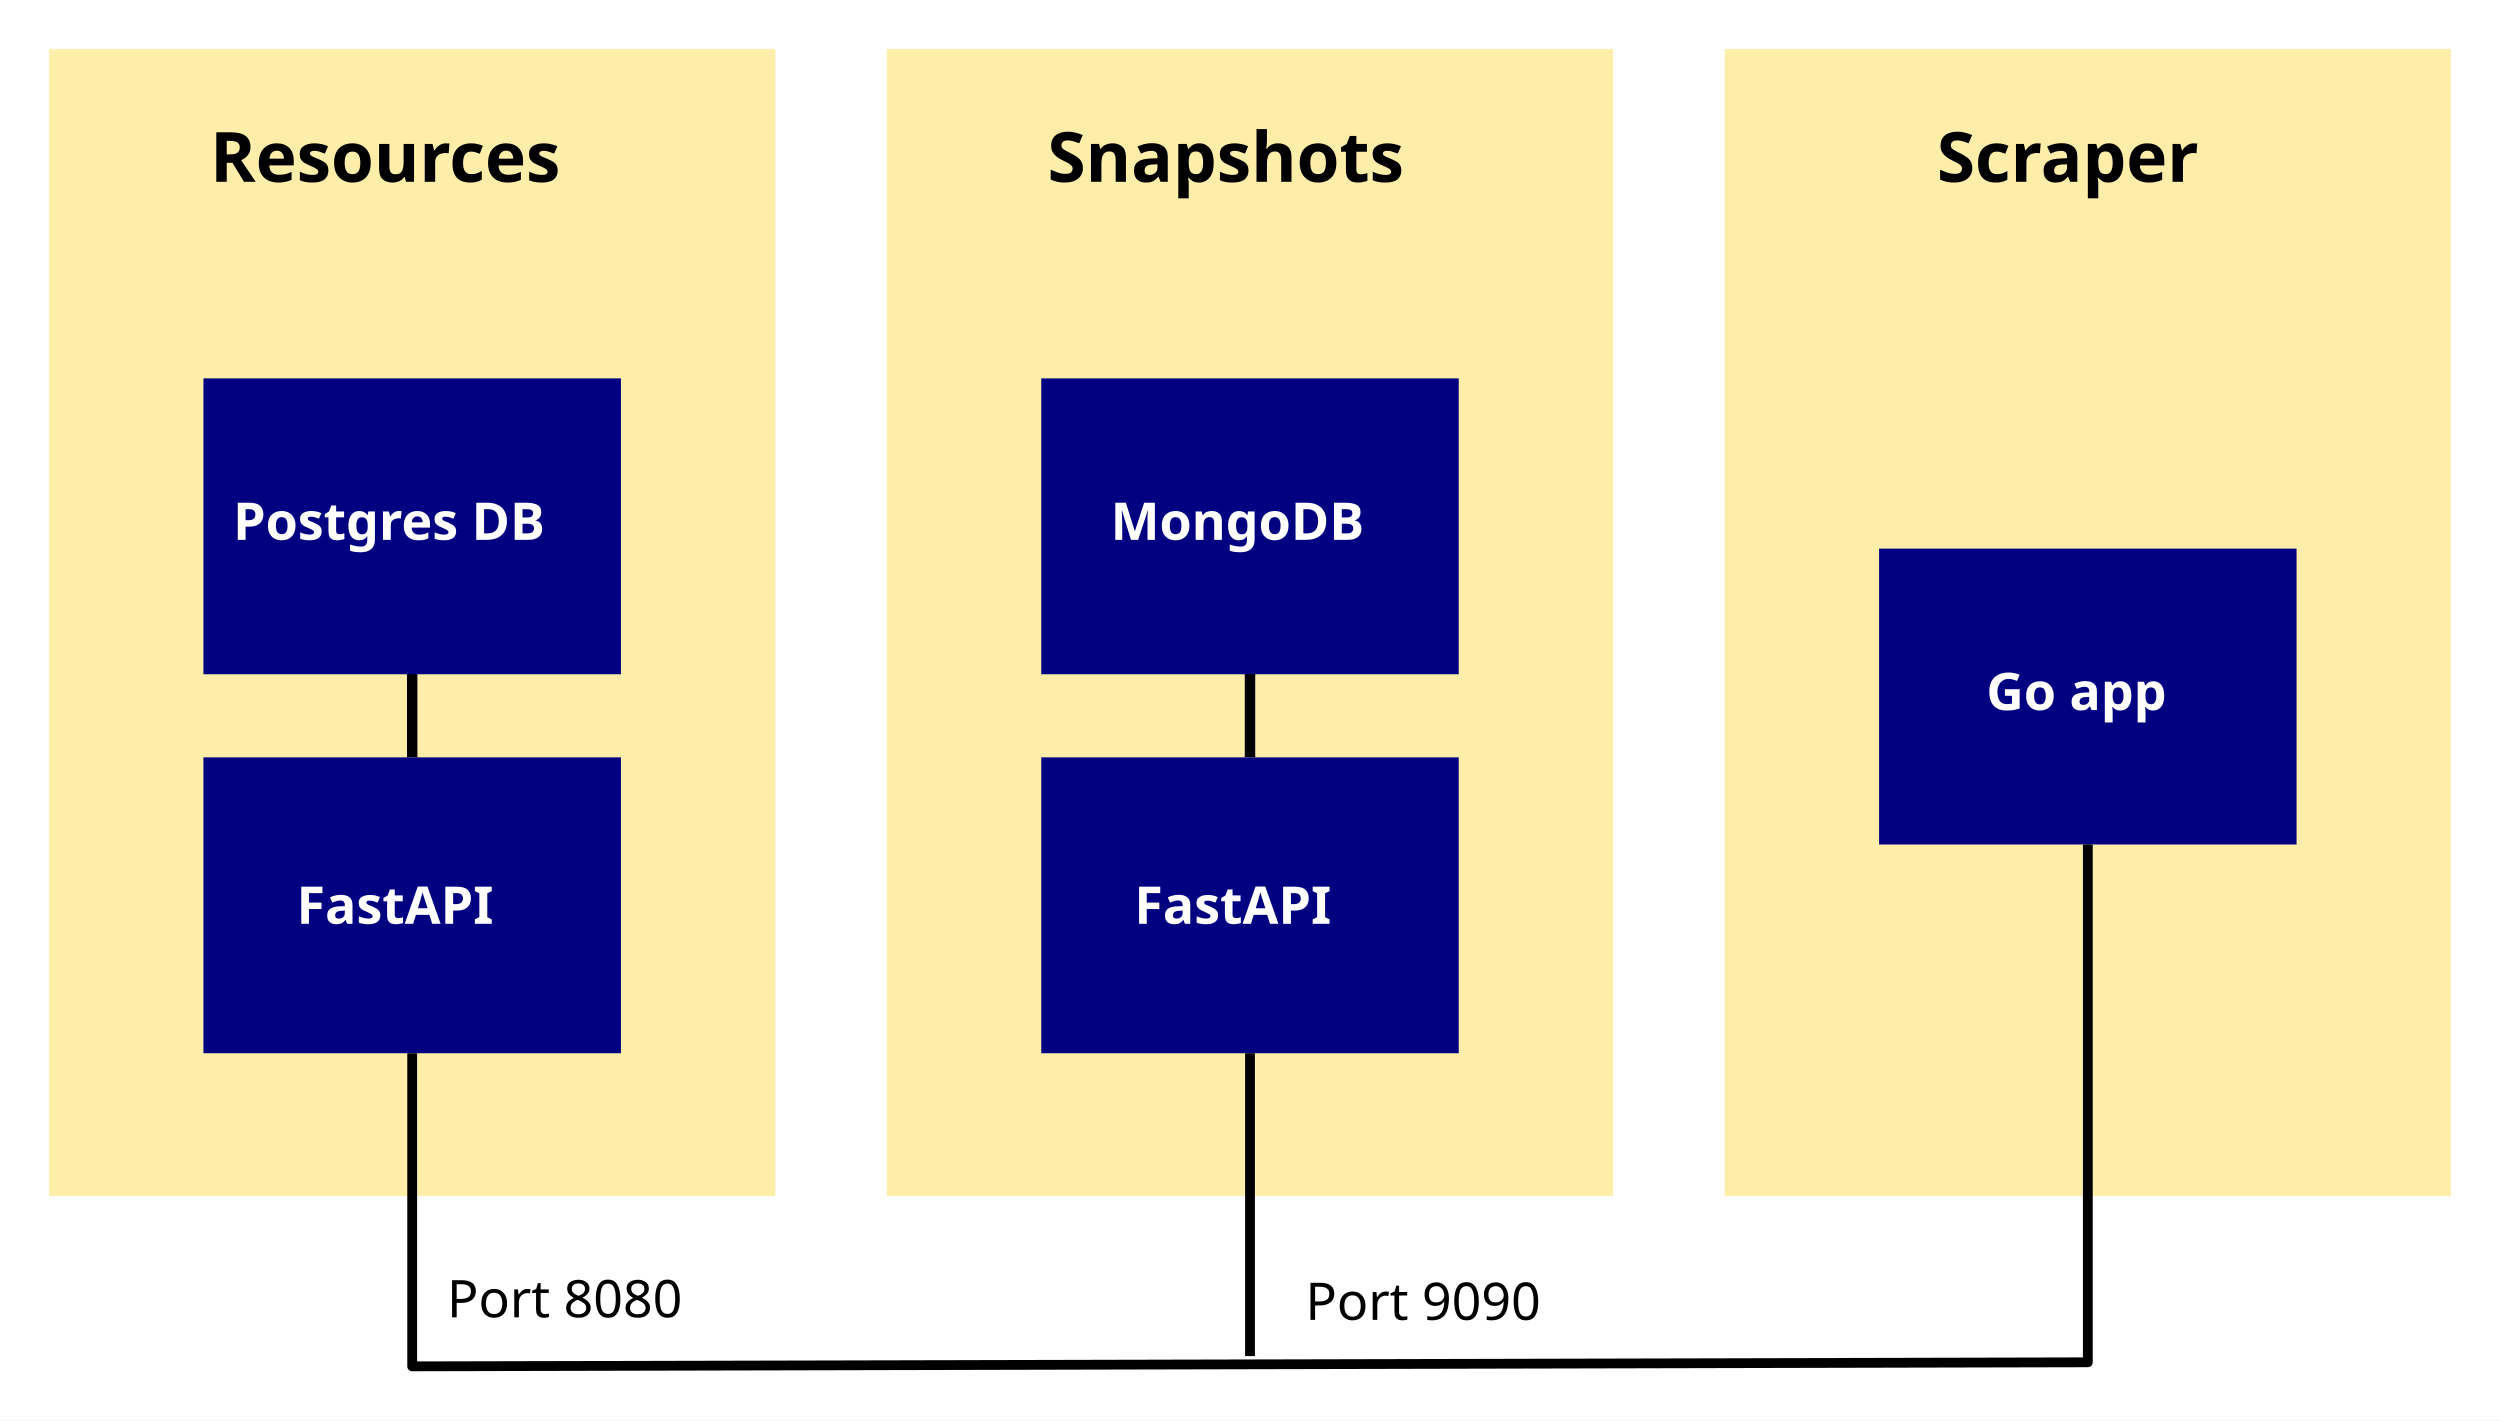
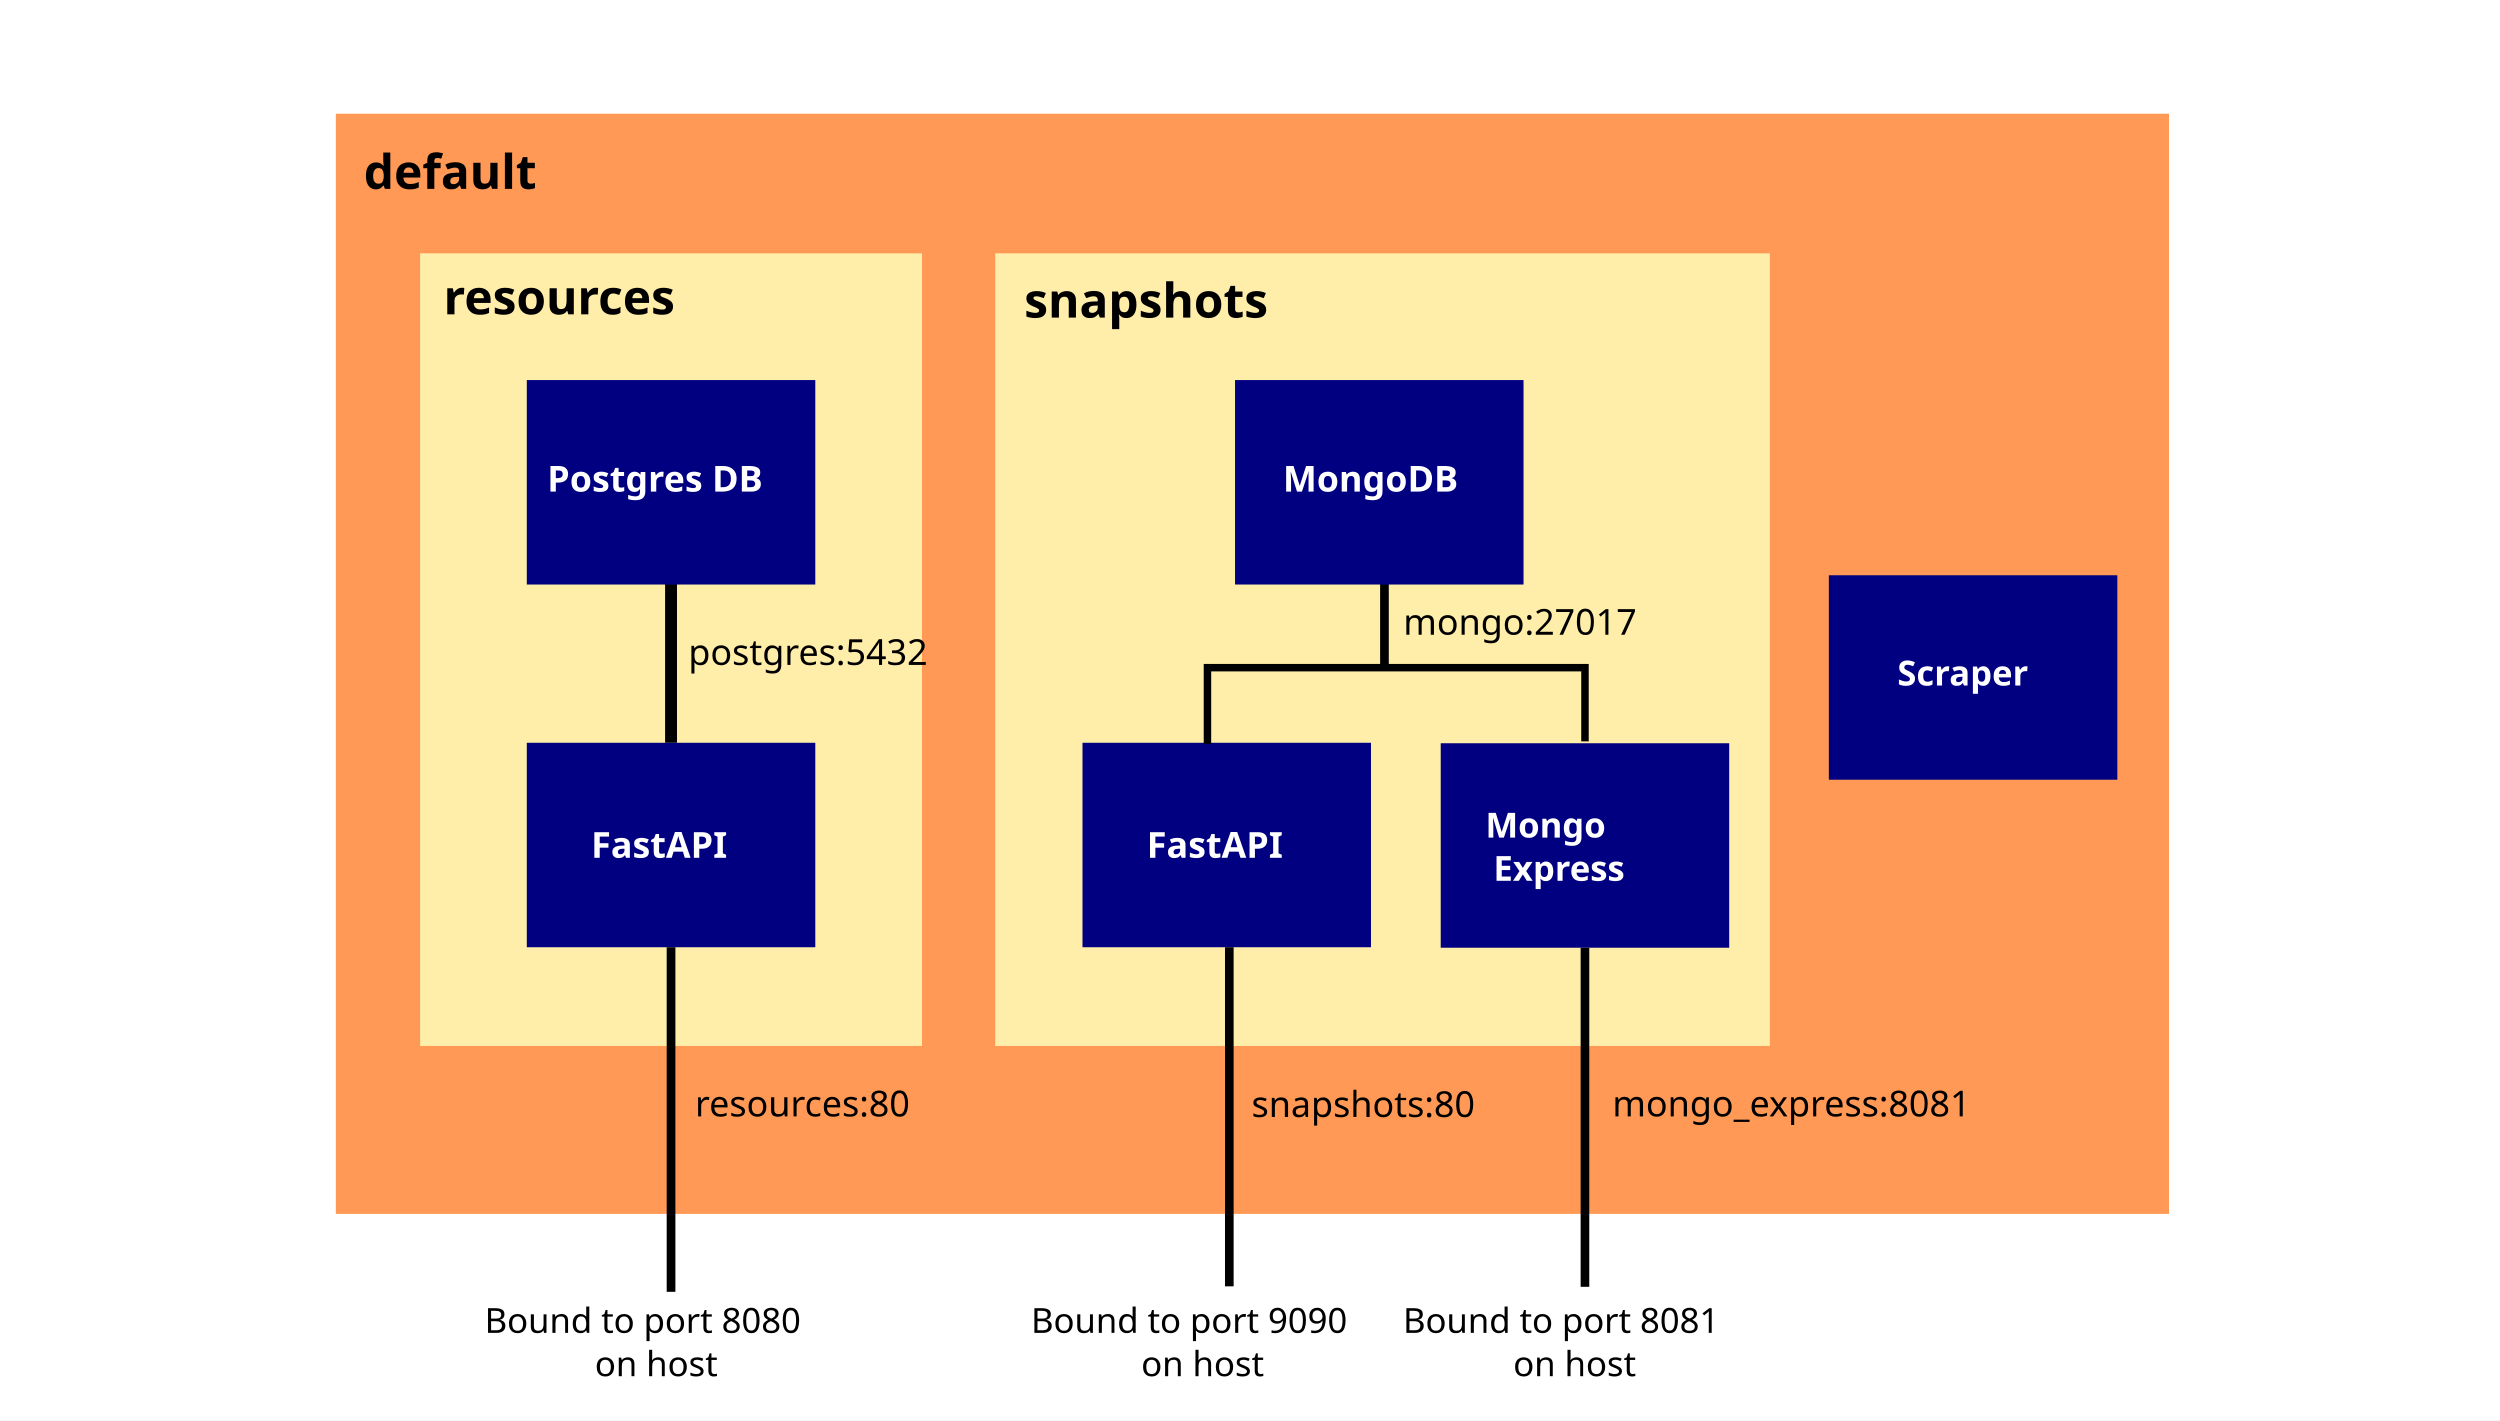
<svg xmlns="http://www.w3.org/2000/svg" width="254.783mm" height="144.749mm" viewBox="0 0 254.783 144.749" version="1.1" id="svg5">
  <defs id="defs2" />
-   <g id="layer3">
+   <g id="layer3" style="display:inline">
    <rect style="fill:#ffffff;fill-opacity:1;stroke-width:1;stroke-linecap:butt;stroke-linejoin:round;stroke-miterlimit:4;stroke-dasharray:none" id="rect41469" width="254.783" height="144.749" x="0" y="0" />
  </g>
-   <g id="layer1" transform="translate(-16.89291,-34.65509)" style="display:inline" />
  <g id="layer2" style="display:inline" transform="translate(-16.89291,-34.65509)">
-     <rect style="fill:#ffeeaa;fill-opacity:1;fill-rule:evenodd;stroke-width:0.263" id="rect31" width="74.014" height="116.9" x="21.893" y="39.655" />
-     <path style="fill:none;stroke:#000000;stroke-width:1.065;stroke-linecap:butt;stroke-linejoin:miter;stroke-miterlimit:4;stroke-dasharray:none;stroke-opacity:1" d="m 58.9,103.165 v 8.675" id="path23105" />
-     <text xml:space="preserve" style="font-style:normal;font-weight:normal;font-size:10.583px;line-height:1.25;font-family:sans-serif;fill:#000000;fill-opacity:1;stroke:none;stroke-width:0.265" x="38.297" y="53.183" id="text25477">
-       <tspan id="tspan25475" style="font-style:normal;font-variant:normal;font-weight:bold;font-stretch:normal;font-size:7.056px;font-family:sans-serif;-inkscape-font-specification:'sans-serif, Bold';font-variant-ligatures:normal;font-variant-caps:normal;font-variant-numeric:normal;font-variant-east-asian:normal;stroke-width:0.265" x="38.297" y="53.183">Resources</tspan>
+     <rect style="fill:#ff9955;fill-rule:evenodd;stroke-width:0.271" id="rect135" width="186.825" height="112.124" x="51.12" y="46.243" />
+     <rect style="fill:#ffeeaa;fill-opacity:1;fill-rule:evenodd;stroke-width:0.182" id="rect31" width="51.146" height="80.781" x="59.709" y="60.472" />
+     <path style="fill:none;stroke:#000000;stroke-width:1.211;stroke-linecap:butt;stroke-linejoin:miter;stroke-miterlimit:4;stroke-dasharray:none;stroke-opacity:1" d="M 85.281,94.135 V 110.354" id="path23105" />
+     <text xml:space="preserve" style="font-style:normal;font-weight:normal;font-size:7.313px;line-height:1.25;font-family:sans-serif;fill:#000000;fill-opacity:1;stroke:none;stroke-width:0.183" x="62.1" y="66.685" id="text25477">
+       <tspan id="tspan25475" style="font-style:normal;font-variant:normal;font-weight:bold;font-stretch:normal;font-size:4.876px;font-family:sans-serif;-inkscape-font-specification:'sans-serif, Bold';font-variant-ligatures:normal;font-variant-caps:normal;font-variant-numeric:normal;font-variant-east-asian:normal;stroke-width:0.183" x="62.1" y="66.685">resources</tspan>
    </text>
-     <rect style="fill:#000080;fill-opacity:1;stroke-width:0.265" id="rect5923" width="42.547" height="30.154" x="37.627" y="111.84" />
-     <rect style="fill:#000080;fill-opacity:1;stroke-width:0.265" id="rect5923-6" width="42.547" height="30.154" x="37.627" y="73.217" />
-     <text xml:space="preserve" style="font-style:normal;font-weight:normal;font-size:10.583px;line-height:1.25;font-family:sans-serif;fill:#ffffff;fill-opacity:1;stroke:none;stroke-width:0.265" x="40.64" y="89.672" id="text7443">
-       <tspan id="tspan7441" style="font-style:normal;font-variant:normal;font-weight:bold;font-stretch:normal;font-size:5.292px;font-family:sans-serif;-inkscape-font-specification:'sans-serif, Bold';font-variant-ligatures:normal;font-variant-caps:normal;font-variant-numeric:normal;font-variant-east-asian:normal;fill:#ffffff;fill-opacity:1;stroke-width:0.265" x="40.64" y="89.672">Postgres DB</tspan>
+     <text xml:space="preserve" style="font-style:normal;font-weight:normal;font-size:7.313px;line-height:1.25;font-family:sans-serif;display:inline;fill:#000000;fill-opacity:1;stroke:none;stroke-width:0.183" x="53.967" y="53.91" id="text25477-6">
+       <tspan id="tspan25475-1" style="font-style:normal;font-variant:normal;font-weight:bold;font-stretch:normal;font-size:4.876px;font-family:sans-serif;-inkscape-font-specification:'sans-serif, Bold';font-variant-ligatures:normal;font-variant-caps:normal;font-variant-numeric:normal;font-variant-east-asian:normal;stroke-width:0.183" x="53.967" y="53.91">default</tspan>
    </text>
-     <text xml:space="preserve" style="font-style:normal;font-weight:normal;font-size:10.583px;line-height:1.25;font-family:sans-serif;fill:#ffffff;fill-opacity:1;stroke:none;stroke-width:0.265" x="47.113" y="128.801" id="text8569">
-       <tspan id="tspan8567" style="font-style:normal;font-variant:normal;font-weight:bold;font-stretch:normal;font-size:5.292px;font-family:sans-serif;-inkscape-font-specification:'sans-serif, Bold';font-variant-ligatures:normal;font-variant-caps:normal;font-variant-numeric:normal;font-variant-east-asian:normal;fill:#ffffff;stroke-width:0.265" x="47.113" y="128.801">FastAPI</tspan>
+     <rect style="fill:#000080;fill-opacity:1;stroke-width:0.183" id="rect5923" width="29.401" height="20.838" x="70.581" y="110.354" />
+     <rect style="fill:#000080;fill-opacity:1;stroke-width:0.183" id="rect5923-6" width="29.401" height="20.838" x="70.581" y="73.388" />
+     <text xml:space="preserve" style="font-style:normal;font-weight:normal;font-size:7.313px;line-height:1.25;font-family:sans-serif;fill:#ffffff;fill-opacity:1;stroke:none;stroke-width:0.183" x="72.663" y="84.758" id="text7443">
+       <tspan id="tspan7441" style="font-style:normal;font-variant:normal;font-weight:bold;font-stretch:normal;font-size:3.657px;font-family:sans-serif;-inkscape-font-specification:'sans-serif, Bold';font-variant-ligatures:normal;font-variant-caps:normal;font-variant-numeric:normal;font-variant-east-asian:normal;fill:#ffffff;fill-opacity:1;stroke-width:0.183" x="72.663" y="84.758">Postgres DB</tspan>
    </text>
-     <rect style="fill:#ffeeaa;fill-opacity:1;fill-rule:evenodd;stroke-width:0.263" id="rect31-8" width="74.014" height="116.9" x="107.277" y="39.655" />
-     <path style="fill:none;stroke:#000000;stroke-width:1.065;stroke-linecap:butt;stroke-linejoin:miter;stroke-miterlimit:4;stroke-dasharray:none;stroke-opacity:1" d="m 144.284,103.165 v 8.675" id="path23105-3" />
-     <text xml:space="preserve" style="font-style:normal;font-weight:normal;font-size:10.583px;line-height:1.25;font-family:sans-serif;fill:#000000;fill-opacity:1;stroke:none;stroke-width:0.265" x="123.645" y="53.183" id="text25477-9">
-       <tspan id="tspan25475-4" style="font-style:normal;font-variant:normal;font-weight:bold;font-stretch:normal;font-size:7.056px;font-family:sans-serif;-inkscape-font-specification:'sans-serif, Bold';font-variant-ligatures:normal;font-variant-caps:normal;font-variant-numeric:normal;font-variant-east-asian:normal;stroke-width:0.265" x="123.645" y="53.183">Snapshots</tspan>
+     <text xml:space="preserve" style="font-style:normal;font-weight:normal;font-size:7.313px;line-height:1.25;font-family:sans-serif;fill:#ffffff;fill-opacity:1;stroke:none;stroke-width:0.183" x="77.136" y="122.074" id="text8569">
+       <tspan id="tspan8567" style="font-style:normal;font-variant:normal;font-weight:bold;font-stretch:normal;font-size:3.657px;font-family:sans-serif;-inkscape-font-specification:'sans-serif, Bold';font-variant-ligatures:normal;font-variant-caps:normal;font-variant-numeric:normal;font-variant-east-asian:normal;fill:#ffffff;stroke-width:0.183" x="77.136" y="122.074">FastAPI</tspan>
    </text>
-     <rect style="fill:#000080;fill-opacity:1;stroke-width:0.265" id="rect5923-7" width="42.547" height="30.154" x="123.011" y="111.84" />
-     <rect style="fill:#000080;fill-opacity:1;stroke-width:0.265" id="rect5923-6-8" width="42.547" height="30.154" x="123.011" y="73.217" />
-     <text xml:space="preserve" style="font-style:normal;font-weight:normal;font-size:10.583px;line-height:1.25;font-family:sans-serif;fill:#ffffff;fill-opacity:1;stroke:none;stroke-width:0.265" x="130.076" y="89.672" id="text7443-7">
-       <tspan id="tspan7441-6" style="font-style:normal;font-variant:normal;font-weight:bold;font-stretch:normal;font-size:5.292px;font-family:sans-serif;-inkscape-font-specification:'sans-serif, Bold';font-variant-ligatures:normal;font-variant-caps:normal;font-variant-numeric:normal;font-variant-east-asian:normal;fill:#ffffff;fill-opacity:1;stroke-width:0.265" x="130.076" y="89.672">MongoDB</tspan>
+     <rect style="fill:#ffeeaa;fill-opacity:1;fill-rule:evenodd;stroke-width:0.226" id="rect31-8" width="78.943" height="80.781" x="118.319" y="60.472" />
+     <path style="fill:none;stroke:#000000;stroke-width:0.884;stroke-linecap:butt;stroke-linejoin:miter;stroke-miterlimit:4;stroke-dasharray:none;stroke-opacity:1" d="m 157.987,94.135 v 8.643" id="path23105-3" />
+     <text xml:space="preserve" style="font-style:normal;font-weight:normal;font-size:7.313px;line-height:1.25;font-family:sans-serif;fill:#000000;fill-opacity:1;stroke:none;stroke-width:0.183" x="121.279" y="67.025" id="text25477-9">
+       <tspan id="tspan25475-4" style="font-style:normal;font-variant:normal;font-weight:bold;font-stretch:normal;font-size:4.876px;font-family:sans-serif;-inkscape-font-specification:'sans-serif, Bold';font-variant-ligatures:normal;font-variant-caps:normal;font-variant-numeric:normal;font-variant-east-asian:normal;stroke-width:0.183" x="121.279" y="67.025">snapshots</tspan>
    </text>
-     <text xml:space="preserve" style="font-style:normal;font-weight:normal;font-size:10.583px;line-height:1.25;font-family:sans-serif;fill:#ffffff;fill-opacity:1;stroke:none;stroke-width:0.265" x="132.497" y="128.801" id="text8569-9">
-       <tspan id="tspan8567-7" style="font-style:normal;font-variant:normal;font-weight:bold;font-stretch:normal;font-size:5.292px;font-family:sans-serif;-inkscape-font-specification:'sans-serif, Bold';font-variant-ligatures:normal;font-variant-caps:normal;font-variant-numeric:normal;font-variant-east-asian:normal;fill:#ffffff;stroke-width:0.265" x="132.497" y="128.801">FastAPI</tspan>
-     </text>
-     <rect style="fill:#ffeeaa;fill-opacity:1;fill-rule:evenodd;stroke-width:0.263" id="rect31-8-5" width="74.014" height="116.9" x="192.662" y="39.655" />
-     <text xml:space="preserve" style="font-style:normal;font-weight:normal;font-size:10.583px;line-height:1.25;font-family:sans-serif;fill:#000000;fill-opacity:1;stroke:none;stroke-width:0.265" x="214.285" y="53.183" id="text25477-9-0">
-       <tspan id="tspan25475-4-0" style="font-style:normal;font-variant:normal;font-weight:bold;font-stretch:normal;font-size:7.056px;font-family:sans-serif;-inkscape-font-specification:'sans-serif, Bold';font-variant-ligatures:normal;font-variant-caps:normal;font-variant-numeric:normal;font-variant-east-asian:normal;stroke-width:0.265" x="214.285" y="53.183">Scraper</tspan>
-     </text>
-     <g id="g36537" transform="translate(0,17.3491)">
-       <rect style="fill:#000080;fill-opacity:1;stroke-width:0.265" id="rect5923-6-8-5" width="42.547" height="30.154" x="208.396" y="73.217" />
-       <text xml:space="preserve" style="font-style:normal;font-weight:normal;font-size:10.583px;line-height:1.25;font-family:sans-serif;fill:#ffffff;fill-opacity:1;stroke:none;stroke-width:0.265" x="219.318" y="89.672" id="text7443-7-5">
-         <tspan id="tspan7441-6-6" style="font-style:normal;font-variant:normal;font-weight:bold;font-stretch:normal;font-size:5.292px;font-family:sans-serif;-inkscape-font-specification:'sans-serif, Bold';font-variant-ligatures:normal;font-variant-caps:normal;font-variant-numeric:normal;font-variant-east-asian:normal;fill:#ffffff;fill-opacity:1;stroke-width:0.265" x="219.318" y="89.672">Go app</tspan>
+     <rect style="fill:#000080;fill-opacity:1;stroke-width:0.183" id="rect5923-7" width="29.401" height="20.838" x="127.213" y="110.354" />
+     <g id="g63448" transform="translate(-46.6403)">
+       <rect style="fill:#000080;fill-opacity:1;stroke-width:0.183" id="rect5923-6-8" width="29.401" height="20.838" x="189.4" y="73.388" />
+       <text xml:space="preserve" style="font-style:normal;font-weight:normal;font-size:7.313px;line-height:1.25;font-family:sans-serif;fill:#ffffff;fill-opacity:1;stroke:none;stroke-width:0.183" x="194.282" y="84.758" id="text7443-7">
+         <tspan id="tspan7441-6" style="font-style:normal;font-variant:normal;font-weight:bold;font-stretch:normal;font-size:3.657px;font-family:sans-serif;-inkscape-font-specification:'sans-serif, Bold';font-variant-ligatures:normal;font-variant-caps:normal;font-variant-numeric:normal;font-variant-east-asian:normal;fill:#ffffff;fill-opacity:1;stroke-width:0.183" x="194.282" y="84.758">MongoDB</tspan>
      </text>
    </g>
-     <path style="fill:none;stroke:#000000;stroke-width:0.265px;stroke-linecap:butt;stroke-linejoin:miter;stroke-opacity:1" d="m 229.669,120.721 v 52.77" id="path36574" />
-     <path style="fill:none;stroke:#000000;stroke-width:1;stroke-linecap:butt;stroke-linejoin:round;stroke-miterlimit:4;stroke-dasharray:none;stroke-opacity:1" d="m 58.9,141.994 v 31.91 l 170.769,-0.413 v -52.77" id="path36576" />
-     <path style="fill:none;stroke:#000000;stroke-width:1;stroke-linecap:butt;stroke-linejoin:miter;stroke-miterlimit:4;stroke-dasharray:none;stroke-opacity:1" d="m 144.284,141.994 v 30.865" id="path36936" />
-     <text xml:space="preserve" style="font-style:normal;font-weight:normal;font-size:10.583px;line-height:1.25;font-family:sans-serif;fill:#000000;fill-opacity:1;stroke:none;stroke-width:0.265" x="62.451" y="168.906" id="text38282">
-       <tspan id="tspan38280" style="font-style:normal;font-variant:normal;font-weight:normal;font-stretch:normal;font-size:5.292px;font-family:sans-serif;-inkscape-font-specification:'sans-serif, Normal';font-variant-ligatures:normal;font-variant-caps:normal;font-variant-numeric:normal;font-variant-east-asian:normal;stroke-width:0.265" x="62.451" y="168.906">Port 8080</tspan>
+     <text xml:space="preserve" style="font-style:normal;font-weight:normal;font-size:7.313px;line-height:1.25;font-family:sans-serif;fill:#ffffff;fill-opacity:1;stroke:none;stroke-width:0.183" x="133.767" y="122.074" id="text8569-9">
+       <tspan id="tspan8567-7" style="font-style:normal;font-variant:normal;font-weight:bold;font-stretch:normal;font-size:3.657px;font-family:sans-serif;-inkscape-font-specification:'sans-serif, Bold';font-variant-ligatures:normal;font-variant-caps:normal;font-variant-numeric:normal;font-variant-east-asian:normal;fill:#ffffff;stroke-width:0.183" x="133.767" y="122.074">FastAPI</tspan>
    </text>
-     <text xml:space="preserve" style="font-style:normal;font-weight:normal;font-size:10.583px;line-height:1.25;font-family:sans-serif;fill:#000000;fill-opacity:1;stroke:none;stroke-width:0.265" x="149.934" y="169.17" id="text39012">
-       <tspan id="tspan39010" style="font-style:normal;font-variant:normal;font-weight:normal;font-stretch:normal;font-size:5.292px;font-family:sans-serif;-inkscape-font-specification:'sans-serif, Normal';font-variant-ligatures:normal;font-variant-caps:normal;font-variant-numeric:normal;font-variant-east-asian:normal;stroke-width:0.265" x="149.934" y="169.17">Port 9090</tspan>
+     <rect style="display:inline;fill:#000080;fill-opacity:1;stroke-width:0.183" id="rect5923-7-6" width="29.401" height="20.838" x="163.721" y="110.402" />
+     <text xml:space="preserve" style="font-style:normal;font-weight:normal;font-size:3.528px;line-height:1.25;font-family:sans-serif;display:inline;fill:#ffffff;fill-opacity:1;stroke:none;stroke-width:0.183" x="178.075" y="120.015" id="text8569-9-8">
+       <tspan style="font-style:normal;font-variant:normal;font-weight:bold;font-stretch:normal;font-size:3.528px;font-family:sans-serif;-inkscape-font-specification:'sans-serif, Bold';font-variant-ligatures:normal;font-variant-caps:normal;font-variant-numeric:normal;font-variant-east-asian:normal;text-align:center;text-anchor:middle;fill:#ffffff;stroke-width:0.183" x="178.075" y="120.015" id="tspan66042">Mongo </tspan>
+       <tspan style="font-style:normal;font-variant:normal;font-weight:bold;font-stretch:normal;font-size:3.528px;font-family:sans-serif;-inkscape-font-specification:'sans-serif, Bold';font-variant-ligatures:normal;font-variant-caps:normal;font-variant-numeric:normal;font-variant-east-asian:normal;text-align:center;text-anchor:middle;fill:#ffffff;stroke-width:0.183" x="178.075" y="124.424" id="tspan66046">Express</tspan>
    </text>
+     <g id="g36537" transform="matrix(0.6910276,0,0,0.6910276,59.26928,42.68635)">
+       <rect style="fill:#000080;fill-opacity:1;stroke-width:0.265" id="rect5923-6-8-5" width="42.547" height="30.154" x="208.396" y="73.217" />
+       <text xml:space="preserve" style="font-style:normal;font-weight:normal;font-size:7.147px;line-height:1.25;font-family:sans-serif;fill:#ffffff;fill-opacity:1;stroke:none;stroke-width:0.265" x="218.495" y="89.481" id="text7443-7-5">
+         <tspan id="tspan29159" style="font-style:normal;font-variant:normal;font-weight:bold;font-stretch:normal;font-size:5.105px;font-family:sans-serif;-inkscape-font-specification:'sans-serif, Normal';font-variant-ligatures:normal;font-variant-caps:normal;font-variant-numeric:normal;font-variant-east-asian:normal" x="218.495" y="89.481">Scraper </tspan>
+         <tspan id="tspan29161" x="218.495" y="98.415" style="font-style:normal;font-variant:normal;font-weight:normal;font-stretch:normal;font-size:7.147px;font-family:sans-serif;-inkscape-font-specification:'sans-serif, Normal';font-variant-ligatures:normal;font-variant-caps:normal;font-variant-numeric:normal;font-variant-east-asian:normal" />
+         <tspan id="tspan29163" x="218.495" y="107.349" style="font-style:normal;font-variant:normal;font-weight:normal;font-stretch:normal;font-size:7.147px;font-family:sans-serif;-inkscape-font-specification:'sans-serif, Normal';font-variant-ligatures:normal;font-variant-caps:normal;font-variant-numeric:normal;font-variant-east-asian:normal" />
+       </text>
+     </g>
+     <path style="fill:none;stroke:#000000;stroke-width:0.88;stroke-linecap:butt;stroke-linejoin:miter;stroke-miterlimit:4;stroke-dasharray:none;stroke-opacity:1" d="m 142.176,131.191 v 34.558" id="path36936" />
+     <path style="display:inline;fill:none;stroke:#000000;stroke-width:0.887;stroke-linecap:butt;stroke-linejoin:miter;stroke-miterlimit:4;stroke-dasharray:none;stroke-opacity:1" d="M 85.281,131.191 V 166.308" id="path36936-6" />
+     <text xml:space="preserve" style="font-style:normal;font-weight:normal;font-size:3.528px;line-height:1.25;font-family:sans-serif;fill:#000000;fill-opacity:1;stroke:none;stroke-width:0.183" x="86.066" y="170.493" id="text38282">
+       <tspan id="tspan38280" style="font-style:normal;font-variant:normal;font-weight:normal;font-stretch:normal;font-size:3.528px;font-family:sans-serif;-inkscape-font-specification:'sans-serif, Normal';font-variant-ligatures:normal;font-variant-caps:normal;font-variant-numeric:normal;font-variant-east-asian:normal;text-align:center;text-anchor:middle;stroke-width:0.183" x="86.066" y="170.493">Bound to port 8080 </tspan>
+       <tspan style="font-style:normal;font-variant:normal;font-weight:normal;font-stretch:normal;font-size:3.528px;font-family:sans-serif;-inkscape-font-specification:'sans-serif, Normal';font-variant-ligatures:normal;font-variant-caps:normal;font-variant-numeric:normal;font-variant-east-asian:normal;text-align:center;text-anchor:middle;stroke-width:0.183" x="86.066" y="174.903" id="tspan88634">on host</tspan>
+     </text>
+     <text xml:space="preserve" style="font-style:normal;font-weight:normal;font-size:7.313px;line-height:1.25;font-family:sans-serif;display:inline;fill:#000000;fill-opacity:1;stroke:none;stroke-width:0.183" x="87.726" y="148.432" id="text38282-4">
+       <tspan id="tspan38280-6" style="font-style:normal;font-variant:normal;font-weight:normal;font-stretch:normal;font-size:3.657px;font-family:sans-serif;-inkscape-font-specification:'sans-serif, Normal';font-variant-ligatures:normal;font-variant-caps:normal;font-variant-numeric:normal;font-variant-east-asian:normal;stroke-width:0.183" x="87.726" y="148.432">resources:80</tspan>
+     </text>
+     <text xml:space="preserve" style="font-style:normal;font-weight:normal;font-size:7.313px;line-height:1.25;font-family:sans-serif;display:inline;fill:#000000;fill-opacity:1;stroke:none;stroke-width:0.183" x="159.908" y="99.34" id="text38282-4-7">
+       <tspan id="tspan38280-6-4" style="font-style:normal;font-variant:normal;font-weight:normal;font-stretch:normal;font-size:3.657px;font-family:sans-serif;-inkscape-font-specification:'sans-serif, Normal';font-variant-ligatures:normal;font-variant-caps:normal;font-variant-numeric:normal;font-variant-east-asian:normal;stroke-width:0.183" x="159.908" y="99.34">mongo:27017</tspan>
+     </text>
+     <text xml:space="preserve" style="font-style:normal;font-weight:normal;font-size:7.313px;line-height:1.25;font-family:sans-serif;display:inline;fill:#000000;fill-opacity:1;stroke:none;stroke-width:0.183" x="87.043" y="102.42" id="text38282-4-7-43">
+       <tspan id="tspan38280-6-4-5" style="font-style:normal;font-variant:normal;font-weight:normal;font-stretch:normal;font-size:3.657px;font-family:sans-serif;-inkscape-font-specification:'sans-serif, Normal';font-variant-ligatures:normal;font-variant-caps:normal;font-variant-numeric:normal;font-variant-east-asian:normal;stroke-width:0.183" x="87.043" y="102.42">postgres:5432</tspan>
+     </text>
+     <text xml:space="preserve" style="font-style:normal;font-weight:normal;font-size:7.313px;line-height:1.25;font-family:sans-serif;display:inline;fill:#000000;fill-opacity:1;stroke:none;stroke-width:0.183" x="144.442" y="148.491" id="text38282-4-7-4">
+       <tspan id="tspan38280-6-4-7" style="font-style:normal;font-variant:normal;font-weight:normal;font-stretch:normal;font-size:3.657px;font-family:sans-serif;-inkscape-font-specification:'sans-serif, Normal';font-variant-ligatures:normal;font-variant-caps:normal;font-variant-numeric:normal;font-variant-east-asian:normal;stroke-width:0.183" x="144.442" y="148.491">snapshots:80</tspan>
+     </text>
+     <path style="display:inline;fill:none;stroke:#000000;stroke-width:0.88;stroke-linecap:butt;stroke-linejoin:miter;stroke-miterlimit:4;stroke-dasharray:none;stroke-opacity:1" d="m 178.421,131.24 v 34.558" id="path36936-2" />
+     <text xml:space="preserve" style="font-style:normal;font-weight:normal;font-size:7.313px;line-height:1.25;font-family:sans-serif;display:inline;fill:#000000;fill-opacity:1;stroke:none;stroke-width:0.183" x="181.214" y="148.432" id="text38282-4-7-4-9">
+       <tspan id="tspan38280-6-4-7-8" style="font-style:normal;font-variant:normal;font-weight:normal;font-stretch:normal;font-size:3.657px;font-family:sans-serif;-inkscape-font-specification:'sans-serif, Normal';font-variant-ligatures:normal;font-variant-caps:normal;font-variant-numeric:normal;font-variant-east-asian:normal;stroke-width:0.183" x="181.214" y="148.432">mongo_express:8081</tspan>
+     </text>
+     <text xml:space="preserve" style="font-style:normal;font-weight:normal;font-size:3.528px;line-height:1.25;font-family:sans-serif;fill:#000000;fill-opacity:1;stroke:none;stroke-width:0.183" x="141.749" y="170.493" id="text39012">
+       <tspan id="tspan39010" style="font-style:normal;font-variant:normal;font-weight:normal;font-stretch:normal;font-size:3.528px;font-family:sans-serif;-inkscape-font-specification:'sans-serif, Normal';font-variant-ligatures:normal;font-variant-caps:normal;font-variant-numeric:normal;font-variant-east-asian:normal;text-align:center;text-anchor:middle;stroke-width:0.183" x="141.749" y="170.493">Bound to port 9090 </tspan>
+       <tspan style="font-style:normal;font-variant:normal;font-weight:normal;font-stretch:normal;font-size:3.528px;font-family:sans-serif;-inkscape-font-specification:'sans-serif, Normal';font-variant-ligatures:normal;font-variant-caps:normal;font-variant-numeric:normal;font-variant-east-asian:normal;text-align:center;text-anchor:middle;stroke-width:0.183" x="141.749" y="174.903" id="tspan92284">on host</tspan>
+     </text>
+     <text xml:space="preserve" style="font-style:normal;font-weight:normal;font-size:3.528px;line-height:1.25;font-family:sans-serif;display:inline;fill:#000000;fill-opacity:1;stroke:none;stroke-width:0.183" x="179.66" y="170.493" id="text39012-8">
+       <tspan id="tspan39010-3" style="font-style:normal;font-variant:normal;font-weight:normal;font-stretch:normal;font-size:3.528px;font-family:sans-serif;-inkscape-font-specification:'sans-serif, Normal';font-variant-ligatures:normal;font-variant-caps:normal;font-variant-numeric:normal;font-variant-east-asian:normal;text-align:center;text-anchor:middle;stroke-width:0.183" x="179.66" y="170.493">Bound to port 8081 </tspan>
+       <tspan style="font-style:normal;font-variant:normal;font-weight:normal;font-stretch:normal;font-size:3.528px;font-family:sans-serif;-inkscape-font-specification:'sans-serif, Normal';font-variant-ligatures:normal;font-variant-caps:normal;font-variant-numeric:normal;font-variant-east-asian:normal;text-align:center;text-anchor:middle;stroke-width:0.183" x="179.66" y="174.903" id="tspan92284-1">on host</tspan>
+     </text>
+     <path style="fill:none;stroke:#000000;stroke-width:0.76;stroke-linecap:butt;stroke-linejoin:miter;stroke-miterlimit:4;stroke-dasharray:none;stroke-opacity:1" d="m 139.948,110.467 v -7.768 h 16.869 21.606 v 7.511" id="path106641" />
  </g>
</svg>
